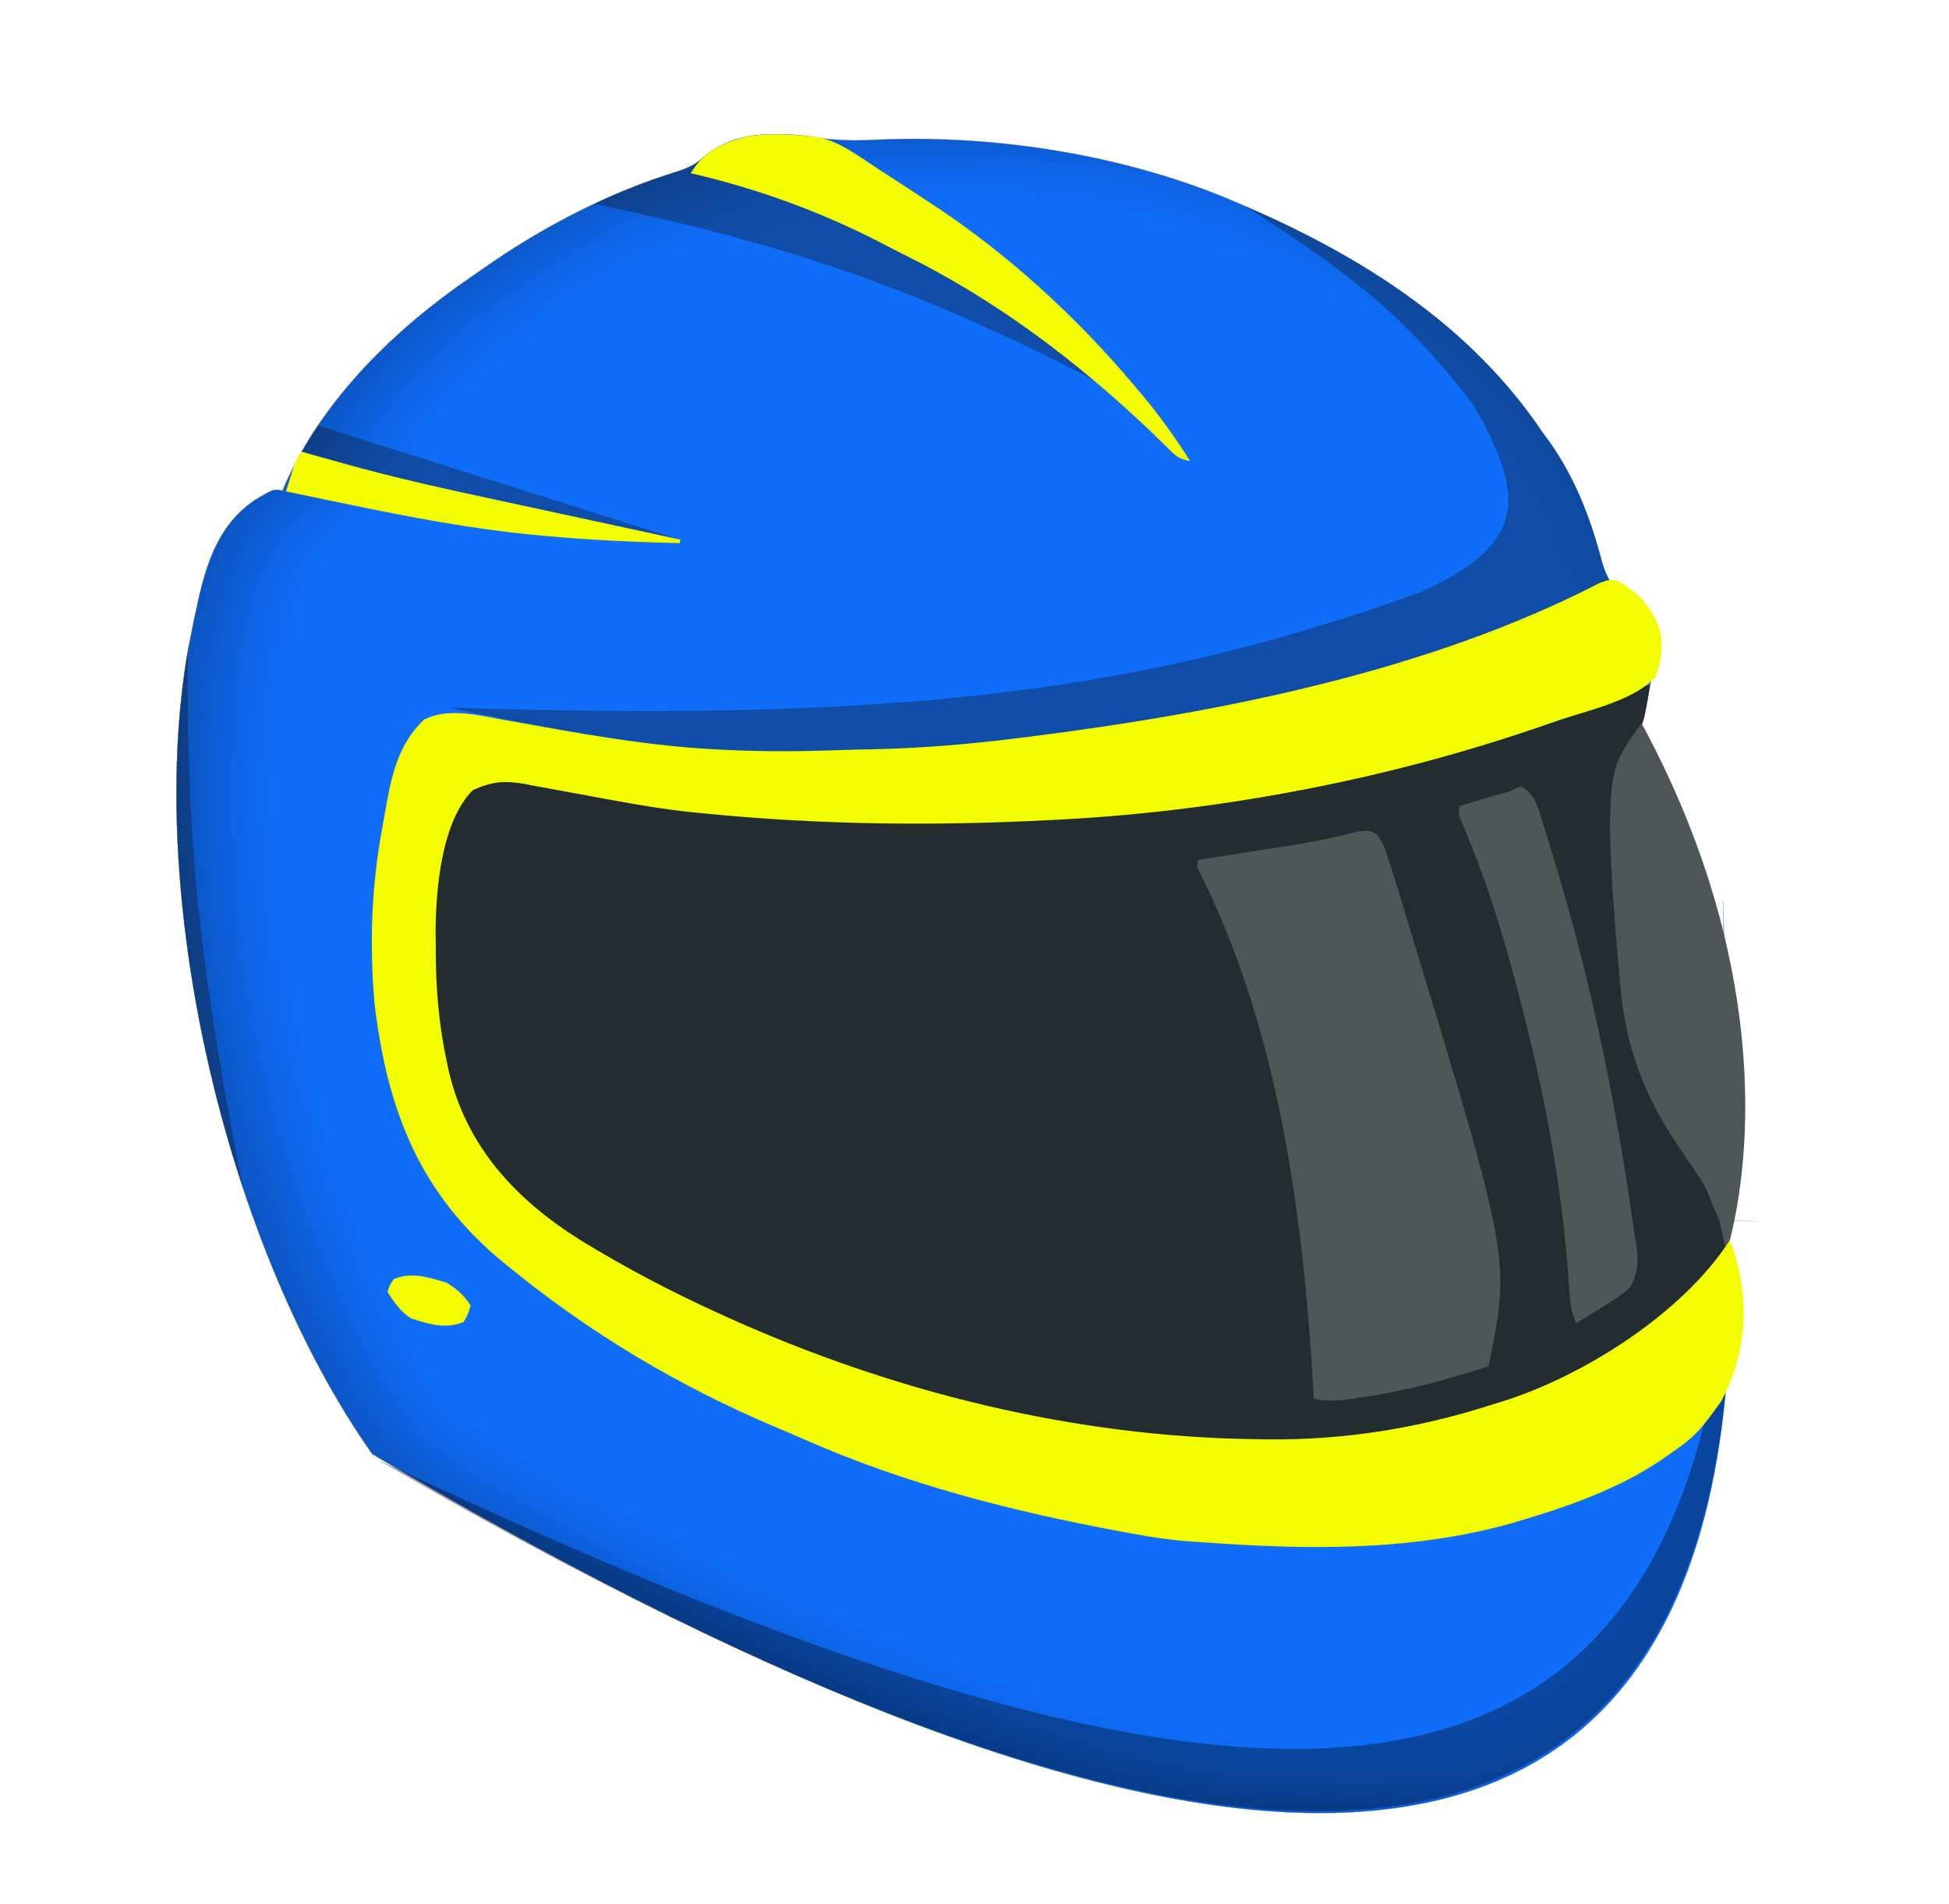
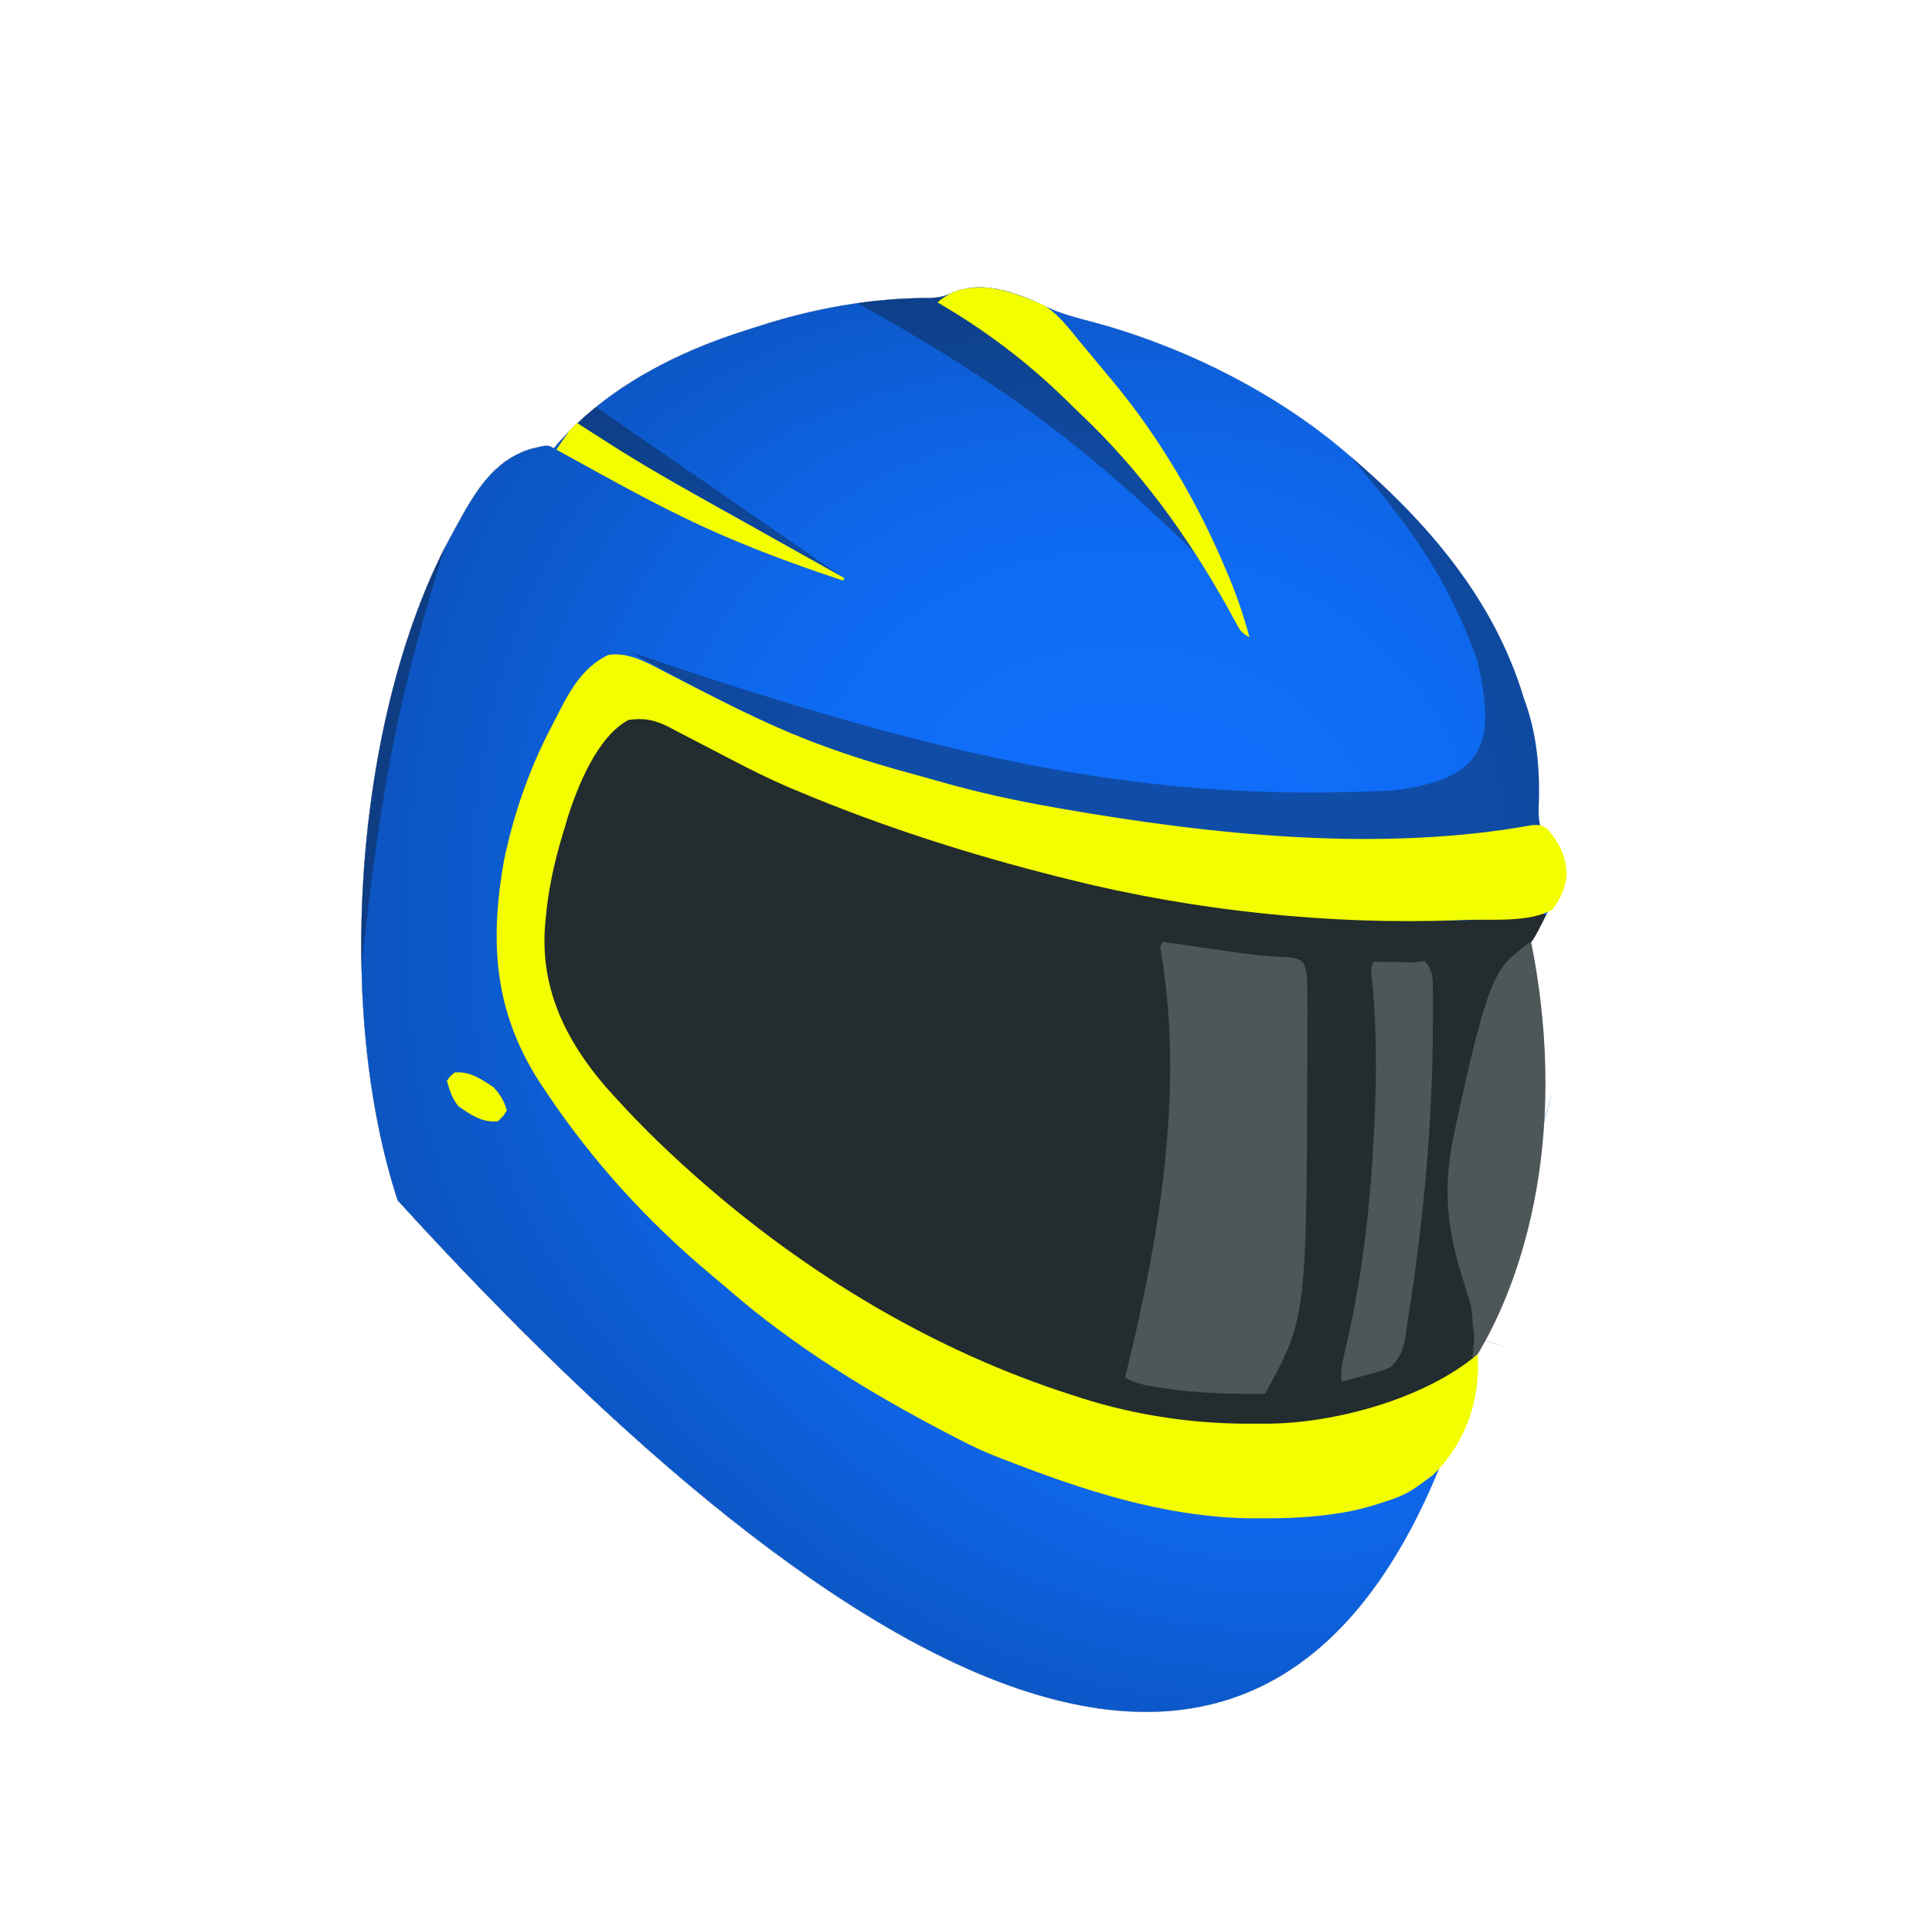
- <svg xmlns="http://www.w3.org/2000/svg" width="556" height="543" viewBox="0 0 556 543" fill="none">
-   <g filter="url(#filter0_i_113_291)">
-     <path d="M352.53 57.637L355.353 58.843C388.715 73.324 419.599 92.801 440.146 123.467L442.018 126.017C449.208 136.072 453.764 147.821 456.865 159.725C458.44 165.354 460.28 168.038 464.987 171.431C469.627 174.856 471.498 179.67 472.471 185.168C472.169 188.813 471.44 192.327 470.666 195.899L470.123 198.742C469.178 203.278 468.246 206.803 465.498 210.572C463.118 213.84 463.118 213.84 464.208 217.485C464.743 218.718 465.31 219.937 465.902 221.143C466.506 222.523 467.107 223.904 467.705 225.286L468.656 227.407C470.039 230.575 471.21 233.804 472.352 237.065L473.056 239.072C479.212 256.903 484.546 274.958 488.15 293.483L488.677 296.191C489.745 301.824 491.019 295.418 492.13 288.951C491.114 236.704 491.605 257.021 492.297 287.971C494.489 275.058 495.949 264.332 493.706 352.22C493.706 352.22 492.92 315.798 492.297 287.971C492.242 288.297 492.186 288.624 492.13 288.951C492.442 304.966 492.895 327.798 493.527 359.232C498.078 585.421 310.788 535.627 106.226 414.773C64.674 355.866 41.391 256.469 53.57 185.779C54.059 183.232 54.564 180.688 55.086 178.147L55.496 176.143C58.189 163.182 61.226 150.244 72.943 142.495C78.053 139.455 78.053 139.455 80.601 139.974L81.415 138.035C92.274 113.695 112.617 93.915 134.332 79.053C135.6 78.184 136.863 77.307 138.122 76.424C155.078 64.544 173.966 54.77 193.839 48.725C197.171 47.545 198.869 46.586 201.41 44.241C209.63 37.685 219.788 37.778 229.831 38.745C231.628 39.001 233.425 39.261 235.221 39.525C240.84 40.259 246.24 40.058 251.878 39.795C285.068 38.515 321.9 44.435 352.53 57.637Z" fill="#0F6DF9" />
+ <svg xmlns="http://www.w3.org/2000/svg" width="125" height="124" viewBox="0 0 125 124" fill="none">
+   <g filter="url(#filter0_i_114_337)">
+     <path d="M86.986 29.194L87.408 29.551C92.384 33.805 96.67 38.789 98.587 45.152L98.774 45.69C99.48 47.8 99.644 50.062 99.548 52.275C99.522 53.327 99.697 53.886 100.328 54.718C100.946 55.553 101.013 56.48 100.89 57.478C100.646 58.089 100.334 58.656 100.013 59.229L99.769 59.69C99.367 60.421 99.02 60.978 98.348 61.482C97.766 61.918 97.766 61.918 97.761 62.603C97.788 62.844 97.821 63.083 97.859 63.322C97.89 63.592 97.921 63.861 97.951 64.13L98.002 64.546C98.073 65.164 98.104 65.781 98.128 66.403L98.143 66.786C98.261 70.18 98.225 73.569 97.867 76.947L97.814 77.441C97.7 78.467 98.258 77.432 98.791 76.377C101.376 67.332 100.387 70.855 98.871 76.218C99.931 74.111 100.749 72.342 95.72 87.349C95.72 87.349 97.509 81.04 98.871 76.218C98.845 76.271 98.818 76.324 98.791 76.377C97.999 79.15 96.87 83.103 95.319 88.546C84.153 127.714 54.551 109.25 25.731 77.645C21.692 65.312 22.936 46.976 28.766 35.454C28.985 35.041 29.206 34.63 29.43 34.221L29.606 33.897C30.754 31.809 31.961 29.743 34.386 29.028C35.426 28.775 35.426 28.775 35.837 28.999L36.08 28.708C39.235 25.093 43.781 22.764 48.303 21.353C48.567 21.27 48.831 21.186 49.094 21.101C52.64 19.952 56.407 19.268 60.146 19.277C60.782 19.25 61.125 19.175 61.686 18.905C63.447 18.211 65.19 18.764 66.867 19.461C67.163 19.6 67.459 19.74 67.754 19.88C68.682 20.303 69.622 20.554 70.606 20.806C76.386 22.339 82.412 25.304 86.986 29.194Z" fill="#0F6DF9" />
  </g>
-   <path d="M107.468 416.2C339.998 551.723 497.997 566.723 493.603 357.031C480.542 536.275 355.055 533.554 107.468 416.2Z" fill="black" fill-opacity="0.35" />
-   <path d="M355.353 58.843L352.53 57.637C321.9 44.435 285.068 38.515 251.878 39.795C246.24 40.058 240.84 40.259 235.221 39.525C233.425 39.261 231.628 39.001 229.831 38.745C219.788 37.778 209.63 37.685 201.41 44.241C258.161 64.431 291.431 79.192 315.325 110.091C263.744 83.136 227.421 70.453 169.604 58.094C158.577 63.271 148.021 69.488 138.122 76.424C136.863 77.307 135.6 78.184 134.332 79.053C117.809 90.362 102.08 104.518 90.719 121.365L194.165 154.014L85.299 130.23C83.898 132.777 82.6 135.379 81.415 138.035L80.601 139.974C78.053 139.455 78.053 139.455 72.943 142.495C61.226 150.244 58.189 163.182 55.496 176.143L55.086 178.147C54.564 180.688 54.059 183.232 53.57 185.779C53.392 236.587 55.556 268.248 69.171 338.386C52.484 287.83 45.789 230.945 53.57 185.779C54.059 183.232 54.564 180.688 55.086 178.147L55.496 176.143C58.189 163.182 61.226 150.244 72.943 142.495C78.053 139.455 78.053 139.455 80.601 139.974L81.415 138.035C82.6 135.379 83.898 132.777 85.299 130.23C86.966 127.197 88.779 124.242 90.719 121.365C102.08 104.518 117.809 90.362 134.332 79.053C135.6 78.184 136.863 77.307 138.122 76.424C148.021 69.488 158.577 63.271 169.604 58.094C177.466 54.403 185.567 51.241 193.839 48.725C197.171 47.545 198.869 46.586 201.41 44.241C209.63 37.685 219.788 37.778 229.831 38.745C231.628 39.001 233.425 39.261 235.221 39.525C240.84 40.259 246.24 40.058 251.878 39.795C285.068 38.515 321.9 44.435 352.53 57.637L355.353 58.843C388.715 73.324 419.599 92.801 440.146 123.467L442.018 126.017C447.134 133.171 450.916 141.183 453.789 149.497C454.954 152.869 455.97 156.29 456.865 159.725C457.561 162.215 458.31 164.129 459.336 165.783C333.944 226.604 237.852 225.652 128.153 201.846C256.349 205.936 326.022 197.512 404.85 169.044C436.214 155.189 435.071 141.156 420.126 115.266C398.875 87.343 381.297 75.782 355.353 58.843Z" fill="#121212" fill-opacity="0.35" />
-   <path d="M492.751 348.192C483.98 487.723 154.524 433.425 125.513 305.312L491.465 348.042C500.206 348.158 508.451 348.593 492.751 348.192Z" fill="#121212" fill-opacity="0.35" />
-   <path d="M470.695 195.582C468.891 207.04 468.689 207.264 465.301 210.949C462.149 216.871 464.157 211.216 463.738 213.41C464.94 218.123 466.67 222.978 468.656 227.407C470.039 230.574 471.21 233.804 472.352 237.065C472.7 238.058 472.7 238.058 473.056 239.072C479.212 256.903 484.547 274.958 488.15 293.483C488.324 294.377 488.498 295.27 488.677 296.191C491.165 309.31 492.701 322.383 493.17 335.73C493.24 337.48 493.335 339.229 493.458 340.975C494.022 349.01 494.258 355.6 488.905 362.041C486.361 364.739 483.645 367.167 480.806 369.549C479.864 370.375 478.922 371.202 477.952 372.053C475.29 374.3 472.566 376.425 469.79 378.53C468.943 379.203 468.095 379.876 467.222 380.569C450.34 393.651 430.689 401.292 410.068 406.156C408.87 406.444 407.672 406.733 406.437 407.03C388.097 411.133 369.784 412.487 351.024 411.909C348.815 411.842 346.607 411.788 344.398 411.749C287.376 410.605 227.407 390.882 178.026 362.93C177.302 362.524 176.578 362.118 175.831 361.699C160.506 353.035 146.809 343.771 135.788 329.825C135.125 329.014 134.463 328.203 133.781 327.367C128.461 320.207 126.495 312.516 124.582 303.949C124.197 302.254 123.763 300.57 123.318 298.89C119.165 281.707 119.767 262.37 123.27 245.117C123.415 244.341 123.561 243.564 123.712 242.764C125.306 234.845 127.65 227.463 134.227 222.347C139.831 220.204 143.94 220.829 149.62 222.009C151.398 222.351 153.176 222.693 154.954 223.035C156.347 223.312 156.347 223.312 157.768 223.593C184.342 228.838 211.023 232.563 238.128 233.324C239.3 233.365 240.472 233.406 241.68 233.448C269.615 234.404 297.602 234.313 325.366 230.735C328.38 230.349 331.396 229.983 334.413 229.621C352.311 227.465 369.999 224.825 387.616 220.937C389.313 220.563 389.313 220.563 391.045 220.182C411.306 215.662 431.25 210.49 450.77 203.387C451.72 203.043 452.67 202.699 453.649 202.344C457.289 200.983 467.473 194.925 470.695 195.582Z" fill="#232C2E" />
-   <path d="M392.554 237.843C394.315 239.947 395.022 241.713 395.85 244.331C396.32 245.792 396.32 245.792 396.8 247.281C397.126 248.345 397.453 249.408 397.789 250.503C398.14 251.621 398.49 252.738 398.851 253.889C399.972 257.496 401.069 261.11 402.161 264.726C402.514 265.88 402.867 267.035 403.23 268.225C430.857 359.249 430.857 359.249 424.642 389.736C412.92 393.475 401.302 396.714 389.112 398.503C388.13 398.648 387.148 398.793 386.137 398.943C381.938 399.512 379.004 399.823 374.793 398.964C374.752 398.214 374.711 397.465 374.669 396.692C371.838 346.657 364.639 292.39 341.43 247.241C341.562 246.595 341.694 245.948 341.83 245.282C342.774 245.135 343.718 244.989 344.691 244.838C348.272 244.282 351.851 243.721 355.431 243.159C356.966 242.918 358.501 242.679 360.036 242.441C362.272 242.094 364.507 241.744 366.742 241.391C367.848 241.218 367.848 241.218 368.977 241.042C372.648 240.452 376.276 239.786 379.9 238.952C380.58 238.797 381.261 238.642 381.962 238.482C383.818 238.05 385.668 237.594 387.518 237.137C390.498 236.834 390.498 236.834 392.554 237.843Z" fill="#4E5758" />
-   <path d="M433.887 224.248C437.497 226.504 438.301 228.809 439.541 232.807C440.1 234.587 440.1 234.587 440.67 236.402C441.062 237.696 441.453 238.991 441.844 240.285C442.255 241.626 442.668 242.967 443.08 244.308C453.449 278.224 460.632 312.482 465.632 347.562C465.951 349.769 466.287 351.974 466.658 354.172C467.451 359.204 467.537 362.734 464.929 367.333C462.511 369.493 459.886 371.152 457.113 372.82C456.392 373.273 455.672 373.727 454.929 374.194C453.161 375.304 451.379 376.391 449.594 377.474C448.279 374.247 447.968 372.177 447.741 368.748C447.661 367.651 447.581 366.554 447.499 365.423C447.413 364.232 447.327 363.04 447.238 361.813C445.269 337.398 440.845 313.483 434.82 289.754C434.549 288.675 434.279 287.595 434 286.482C429.462 268.493 424.05 250.927 416.736 233.861C416.012 231.83 416.012 231.83 416.412 229.87C418.156 229.359 418.156 229.359 419.935 228.838C421.452 228.391 422.969 227.945 424.486 227.498C425.253 227.273 426.02 227.049 426.811 226.818C430.498 225.879 430.498 225.879 433.887 224.248Z" fill="#4E5758" />
-   <path d="M490.322 347.632C490.733 348.471 492.181 356.378 492.579 357.193C500.82 328.255 503.757 271.95 468.415 206.527C468.415 206.527 468.44 205.528 463.75 212.911C459.061 220.293 457.525 228.204 461.898 277.593L462.223 281.117C463.792 298.98 469.199 312.94 479.27 327.705C480.499 329.505 481.722 331.309 482.943 333.115C483.728 334.282 484.514 335.449 485.301 336.615C487.387 339.677 488.586 344.358 490.322 347.632Z" fill="#4E5758" />
-   <path d="M233.329 39.087C239.701 40.464 245.003 44.583 250.376 48.1C251.561 48.865 252.746 49.63 253.931 50.394C257.263 52.549 260.577 54.729 263.888 56.915C264.647 57.411 265.406 57.908 266.188 58.419C287.451 72.409 307.154 90.411 323.506 109.892C324.282 110.804 325.058 111.716 325.857 112.656C330.877 118.668 335.331 124.901 339.507 131.525C336.177 130.846 335.475 130.123 333.118 127.786C332.429 127.116 331.741 126.445 331.032 125.754C330.283 125.02 329.535 124.286 328.763 123.53C307.597 103.279 284.031 85.458 257.653 72.516C255.673 71.534 253.718 70.512 251.761 69.484C234.404 60.48 216.086 53.802 197.04 49.409C200.689 43.294 205.82 40.822 212.608 39.061C219.552 37.743 226.352 38.404 233.329 39.087Z" fill="#F3FF00" />
-   <path d="M85.938 128.816C86.689 129.03 87.439 129.245 88.213 129.467C91.956 130.526 95.705 131.562 99.456 132.592C100.662 132.924 101.869 133.255 103.112 133.597C120.279 138.19 137.7 141.752 155.067 145.494C159.478 146.445 163.889 147.401 168.3 148.356C176.899 150.218 185.5 152.075 194.101 153.929C194.035 154.252 193.969 154.576 193.901 154.909C180.992 154.633 168.145 154.042 155.286 152.841C154.211 152.743 153.136 152.645 152.029 152.545C134.627 150.838 117.531 147.652 100.43 144.081C98.585 143.7 96.74 143.319 94.895 142.938C90.456 142.022 86.018 141.1 81.581 140.174C82.007 138.794 82.438 137.414 82.871 136.036C83.111 135.268 83.35 134.5 83.597 133.708C84.359 131.555 84.359 131.555 85.938 128.816Z" fill="#F3FF00" />
-   <path d="M127.417 365.88C130.585 367.882 132.215 369.291 134.257 372.377C133.573 374.789 133.573 374.789 132.278 377.077C127.082 379.193 122.416 377.726 117.181 376.04C114.199 374.066 112.505 371.533 110.541 368.563C111.124 366.64 111.124 366.64 112.319 364.843C117.515 362.726 122.154 364.313 127.417 365.88Z" fill="#F3FF00" />
-   <path d="M473.713 180.25C471.591 173.527 467.781 169.443 461.853 165.834C459.317 165.226 459.317 165.226 456.396 166.25C407.452 191.587 347.644 203.356 293.35 210.175L289.523 210.649C275.915 212.339 262.405 213.457 248.693 213.728C245.875 213.778 243.059 213.838 240.243 213.934C229.638 214.332 219.107 214.432 208.5 213.966L204.804 213.784C187.886 212.963 171.513 210.303 154.87 207.321C151.895 206.782 148.92 206.245 145.942 205.719L143.098 205.219C135.927 203.894 127.858 201.881 121.039 205.217C113.518 212.225 111.624 221.512 109.934 231.235C109.683 232.684 109.422 234.131 109.153 235.577C105.966 252.454 105.343 269.384 106.877 286.518C110.543 316.995 119.876 340.904 144.17 360.57L145.986 362.032C168.852 380.65 194.125 395.605 221.274 407.084C223.875 408.173 226.468 409.269 229.048 410.406C258.398 423.409 288.779 431.094 320.255 436.945L323.02 437.452C328.556 438.478 334.022 439.294 339.641 439.694L341.734 439.83C371.819 442.033 401.574 442.714 430.986 434.568L434.661 433.452C442.945 431.005 451.019 428.285 458.891 424.706L461.073 423.689C466.024 421.39 470.547 418.768 475.035 415.657L477.116 414.202C484.16 409.443 485.917 406.704 490.997 399.751C498.997 384.723 499.147 368.609 493.497 353.723C479.997 374.723 451.559 392.557 428.608 399.751C427.299 400.15 425.99 400.549 424.682 400.949C404.47 407.438 383.199 410.786 361.96 410.57L358.641 410.518C306.514 409.949 254.573 397.039 207.152 375.59L204.692 374.468C191.258 368.358 178.27 361.509 165.679 353.805C147.178 342.192 133.027 327.107 127.998 305.365L127.418 302.646C125.194 292.26 124.348 282.093 124.313 271.485L124.311 269.187L124.258 265.572C124.371 253.405 125.951 234.405 134.864 225.397C140.226 222.957 143.85 222.596 149.621 223.601L152.244 224.117C155.113 224.63 157.98 225.146 160.844 225.687C164.716 226.422 168.592 227.128 172.469 227.832L175.299 228.345C182.329 229.628 189.334 230.798 196.442 231.58L199.814 231.915C233.164 235.287 266.137 235.657 299.6 233.92L303.374 233.717C349.379 231.247 397.436 221.932 440.905 206.737L443.255 205.908C452.062 202.833 465.679 200.139 472.213 193.202C473.981 188.837 474.319 184.892 473.713 180.25Z" fill="#F3FF00" />
+   <path d="M87.408 29.551L86.986 29.194C82.412 25.304 76.386 22.339 70.606 20.806C69.622 20.554 68.682 20.303 67.754 19.88C67.459 19.74 67.163 19.6 66.867 19.461C65.19 18.764 63.447 18.211 61.686 18.905C70.386 25.378 75.332 29.676 77.812 36.256C70.359 28.892 64.778 24.791 55.48 19.609C53.309 19.918 51.164 20.43 49.094 21.101C48.831 21.186 48.567 21.27 48.303 21.353C44.862 22.426 41.407 24.032 38.562 26.331L54.64 37.414L37.161 27.57C36.785 27.934 36.424 28.314 36.08 28.708L35.837 28.999C35.426 28.775 35.426 28.775 34.386 29.028C31.961 29.743 30.754 31.809 29.606 33.897L29.43 34.221C29.206 34.63 28.985 35.041 28.766 35.454C26.051 44.188 24.751 49.752 23.389 62.541C23.188 52.959 25.041 42.816 28.766 35.454C28.985 35.041 29.206 34.63 29.43 34.221L29.606 33.897C30.754 31.809 31.961 29.743 34.386 29.028C35.426 28.775 35.426 28.775 35.837 28.999L36.08 28.708C36.424 28.314 36.785 27.934 37.161 27.57C37.608 27.136 38.076 26.724 38.562 26.331C41.407 24.032 44.862 22.426 48.303 21.353C48.567 21.27 48.831 21.186 49.094 21.101C51.164 20.43 53.309 19.918 55.48 19.609C57.028 19.39 58.589 19.273 60.146 19.277C60.782 19.25 61.125 19.175 61.686 18.905C63.447 18.211 65.19 18.764 66.867 19.461C67.163 19.6 67.459 19.74 67.754 19.88C68.682 20.303 69.622 20.554 70.606 20.806C76.386 22.339 82.412 25.304 86.986 29.194L87.408 29.551C92.384 33.805 96.67 38.789 98.587 45.152L98.774 45.69C99.276 47.191 99.504 48.77 99.559 50.352C99.582 50.994 99.576 51.636 99.548 52.275C99.537 52.74 99.564 53.109 99.654 53.448C74.861 57.291 58.374 52.051 40.753 42.159C62.599 49.635 75.034 51.866 90.105 51.131C96.234 50.403 96.779 47.928 95.574 42.683C93.392 36.755 90.978 33.837 87.408 29.551Z" fill="#121212" fill-opacity="0.35" />
+   <path d="M95.768 86.606C86.888 110.155 33.057 83.406 34.833 59.826L95.555 86.512C97.053 86.993 98.449 87.504 95.768 86.606Z" fill="#121212" fill-opacity="0.35" />
+   <path d="M100.034 59.177C99.118 61.053 99.072 61.081 98.294 61.536C97.439 62.389 98.083 61.522 97.895 61.877C97.853 62.752 97.894 63.679 98.002 64.546C98.073 65.164 98.104 65.782 98.128 66.403C98.135 66.593 98.135 66.593 98.143 66.786C98.26 70.18 98.225 73.569 97.866 76.947C97.849 77.11 97.832 77.273 97.814 77.441C97.549 79.83 97.123 82.161 96.499 84.483C96.418 84.788 96.342 85.094 96.271 85.401C95.944 86.814 95.636 87.96 94.375 88.786C93.794 89.116 93.198 89.39 92.584 89.65C92.378 89.743 92.173 89.835 91.961 89.93C91.384 90.177 90.803 90.398 90.214 90.614C90.032 90.685 89.851 90.756 89.664 90.829C86.068 92.189 82.282 92.466 78.476 92.213C78.255 92.2 78.034 92.186 77.805 92.172C74.432 91.909 71.209 91.175 68.011 90.084C67.635 89.956 67.257 89.83 66.879 89.707C57.126 86.498 47.848 79.935 40.826 72.516C40.723 72.408 40.62 72.3 40.513 72.188C38.334 69.888 36.466 67.57 35.306 64.588C35.234 64.413 35.163 64.239 35.09 64.059C34.553 62.545 34.621 61.118 34.744 59.542C34.767 59.23 34.782 58.918 34.794 58.605C34.987 55.428 36.112 52.132 37.626 49.348C37.692 49.222 37.758 49.096 37.827 48.967C38.519 47.688 39.312 46.541 40.715 46.008C41.792 45.936 42.467 46.26 43.382 46.763C43.67 46.916 43.958 47.069 44.245 47.222C44.471 47.343 44.471 47.343 44.7 47.467C48.996 49.773 53.392 51.823 58.016 53.386C58.216 53.455 58.415 53.524 58.621 53.595C63.378 55.235 68.199 56.698 73.166 57.549C73.705 57.642 74.244 57.738 74.782 57.835C77.976 58.41 81.16 58.89 84.397 59.151C84.709 59.177 84.709 59.177 85.027 59.203C88.753 59.495 92.458 59.659 96.193 59.467C96.374 59.458 96.556 59.449 96.743 59.44C97.442 59.398 99.514 58.893 100.034 59.177Z" fill="#232C2E" />
+   <path d="M84.354 62.321C84.546 62.777 84.574 63.118 84.578 63.612C84.582 63.888 84.582 63.888 84.586 64.17C84.586 64.37 84.586 64.571 84.586 64.777C84.587 64.988 84.589 65.198 84.59 65.416C84.592 66.096 84.59 66.775 84.587 67.456C84.587 67.673 84.587 67.89 84.586 68.114C84.532 85.239 84.532 85.239 81.852 90.157C79.637 90.181 77.467 90.125 75.274 89.789C75.098 89.762 74.921 89.735 74.739 89.707C73.986 89.584 73.465 89.482 72.786 89.112C72.818 88.981 72.851 88.85 72.885 88.714C75.04 79.954 76.668 70.234 75.059 61.238C75.116 61.134 75.173 61.029 75.231 60.922C75.402 60.947 75.572 60.971 75.747 60.997C76.393 61.09 77.038 61.183 77.684 61.275C77.961 61.315 78.238 61.355 78.515 61.395C78.918 61.453 79.321 61.511 79.724 61.569C79.924 61.597 79.924 61.597 80.127 61.626C80.79 61.719 81.45 61.796 82.118 61.844C82.243 61.853 82.368 61.862 82.497 61.872C82.84 61.895 83.182 61.915 83.524 61.934C84.053 62.039 84.053 62.039 84.354 62.321Z" fill="#4E5758" />
+   <path d="M92.185 62.165C92.687 62.744 92.704 63.184 92.706 63.937C92.708 64.273 92.708 64.273 92.711 64.615C92.71 64.859 92.709 65.102 92.707 65.346C92.707 65.598 92.707 65.851 92.708 66.103C92.7 72.488 92.127 78.763 91.134 85.064C91.073 85.461 91.014 85.858 90.962 86.256C90.832 87.164 90.66 87.776 89.969 88.43C89.438 88.674 88.899 88.821 88.334 88.961C88.186 89.001 88.038 89.041 87.885 89.082C87.522 89.18 87.158 89.273 86.794 89.365C86.738 88.74 86.794 88.368 86.936 87.766C86.98 87.572 87.024 87.379 87.07 87.18C87.118 86.971 87.166 86.761 87.216 86.545C88.167 82.24 88.669 77.89 88.885 73.488C88.896 73.288 88.906 73.088 88.917 72.882C89.086 69.546 89.083 66.237 88.726 62.914C88.709 62.526 88.709 62.526 88.881 62.21C89.208 62.214 89.208 62.214 89.542 62.218C89.826 62.222 90.111 62.225 90.396 62.228C90.54 62.23 90.683 62.232 90.832 62.234C91.516 62.267 91.516 62.267 92.185 62.165Z" fill="#4E5758" />
+   <path d="M95.38 86.381C95.406 86.547 95.238 87.984 95.263 88.145C98.21 83.601 101.69 74.066 99.064 60.94C99.064 60.94 99.121 60.769 97.924 61.792C96.727 62.815 96.044 64.095 94.188 72.826L94.058 73.449C93.384 76.606 93.577 79.294 94.53 82.368C94.647 82.742 94.762 83.117 94.877 83.492L95.097 84.219C95.295 84.857 95.254 85.725 95.38 86.381Z" fill="#4E5758" />
+   <path d="M67.451 19.705C68.475 20.278 69.17 21.267 69.909 22.156C70.072 22.351 70.236 22.545 70.399 22.739C70.859 23.286 71.314 23.836 71.768 24.387C71.873 24.513 71.977 24.638 72.085 24.767C75.005 28.298 77.445 32.437 79.23 36.654C79.315 36.852 79.4 37.05 79.488 37.254C80.035 38.553 80.472 39.861 80.841 41.222C80.304 40.929 80.221 40.768 79.939 40.241C79.856 40.089 79.773 39.938 79.687 39.781C79.597 39.615 79.507 39.449 79.414 39.279C76.841 34.675 73.727 30.363 69.871 26.743C69.582 26.469 69.3 26.19 69.017 25.91C66.506 23.443 63.706 21.326 60.66 19.564C61.611 18.704 62.625 18.55 63.886 18.605C65.151 18.745 66.286 19.219 67.451 19.705Z" fill="#F3FF00" />
+   <path d="M37.345 27.36C37.463 27.437 37.581 27.514 37.703 27.593C38.291 27.973 38.881 28.349 39.472 28.724C39.663 28.845 39.853 28.966 40.048 29.09C42.76 30.788 45.57 32.321 48.361 33.882C49.07 34.279 49.779 34.677 50.487 35.074C51.869 35.849 53.251 36.623 54.633 37.396C54.605 37.448 54.577 37.501 54.547 37.554C52.34 36.825 50.16 36.044 48.011 35.158C47.831 35.085 47.651 35.011 47.466 34.935C44.561 33.722 41.788 32.271 39.033 30.753C38.736 30.59 38.438 30.427 38.141 30.264C37.425 29.872 36.71 29.479 35.996 29.085C36.142 28.87 36.289 28.655 36.436 28.441C36.518 28.321 36.6 28.202 36.684 28.079C36.929 27.748 36.929 27.748 37.345 27.36Z" fill="#F3FF00" />
+   <path d="M31.96 70.35C32.4 70.862 32.606 71.191 32.794 71.83C32.549 72.209 32.549 72.209 32.206 72.534C31.2 72.624 30.474 72.125 29.662 71.558C29.253 71.061 29.096 70.535 28.914 69.92C29.116 69.62 29.116 69.62 29.417 69.374C30.423 69.284 31.138 69.803 31.96 70.35Z" fill="#F3FF00" />
+   <path d="M101.364 56.697C101.354 55.428 100.914 54.524 100.084 53.59C99.68 53.351 99.68 53.351 99.123 53.373C89.362 55.148 78.447 54.014 68.743 52.319L68.059 52.199C65.628 51.771 63.244 51.249 60.87 50.572C60.382 50.431 59.894 50.293 59.405 50.161C57.558 49.669 55.741 49.13 53.94 48.489L53.314 48.263C50.445 47.228 47.768 45.905 45.061 44.513C44.578 44.263 44.094 44.013 43.61 43.765L43.147 43.529C41.983 42.922 40.7 42.15 39.35 42.363C37.686 43.172 36.869 44.67 36.065 46.254C35.945 46.49 35.824 46.726 35.701 46.96C34.261 49.696 33.259 52.577 32.618 55.607C31.639 61.046 31.982 65.653 35.124 70.321L35.36 70.669C38.311 75.081 41.871 78.99 45.937 82.4C46.327 82.724 46.715 83.05 47.099 83.382C51.463 87.17 56.286 90.098 61.394 92.767L61.843 93.001C62.741 93.47 63.639 93.899 64.585 94.264L64.938 94.398C69.999 96.367 75.084 98.056 80.576 98.208L81.267 98.21C82.822 98.226 84.355 98.185 85.899 97.985L86.328 97.925C87.302 97.791 88.219 97.579 89.155 97.28L89.591 97.14C91.054 96.693 91.501 96.314 92.743 95.386C94.913 93.222 95.79 90.457 95.605 87.597C92.172 90.498 86.335 92.065 82.006 92.09L81.267 92.089C77.446 92.138 73.608 91.591 69.964 90.431L69.396 90.247C60.455 87.395 52.198 82.43 45.17 76.233L44.806 75.91C42.817 74.149 40.943 72.284 39.183 70.293C36.613 67.317 34.974 63.974 35.257 59.966L35.301 59.468C35.467 57.563 35.859 55.768 36.413 53.941L36.534 53.545L36.716 52.92C37.378 50.832 38.654 47.646 40.663 46.567C41.715 46.43 42.358 46.559 43.298 47.037L43.722 47.264C44.189 47.504 44.655 47.745 45.119 47.989C45.747 48.32 46.377 48.646 47.007 48.972L47.467 49.21C48.609 49.802 49.752 50.374 50.934 50.884L51.497 51.12C57.058 53.462 62.713 55.267 68.564 56.736L69.224 56.9C77.272 58.906 86.035 59.841 94.318 59.522L94.767 59.504C96.445 59.44 98.93 59.696 100.421 58.847C100.956 58.189 101.223 57.528 101.364 56.697Z" fill="#F3FF00" />
  <defs>
-     <filter id="filter0_i_113_291" x="50.34" y="38.265" width="456.488" height="478.888" filterUnits="userSpaceOnUse" color-interpolation-filters="sRGB">
+     <filter id="filter0_i_114_337" x="23.374" y="18.586" width="89.567" height="92.146" filterUnits="userSpaceOnUse" color-interpolation-filters="sRGB">
      <feFlood flood-opacity="0" result="BackgroundImageFix" />
      <feBlend mode="normal" in="SourceGraphic" in2="BackgroundImageFix" result="shape" />
      <feColorMatrix in="SourceAlpha" type="matrix" values="0 0 0 0 0 0 0 0 0 0 0 0 0 0 0 0 0 0 127 0" result="hardAlpha" />
      <feOffset dx="12" />
      <feGaussianBlur stdDeviation="11" />
      <feComposite in2="hardAlpha" operator="arithmetic" k2="-1" k3="1" />
      <feColorMatrix type="matrix" values="0 0 0 0 0 0 0 0 0 0 0 0 0 0 0 0 0 0 0.25 0" />
-       <feBlend mode="normal" in2="shape" result="effect1_innerShadow_113_291" />
+       <feBlend mode="normal" in2="shape" result="effect1_innerShadow_114_337" />
    </filter>
  </defs>
</svg>
